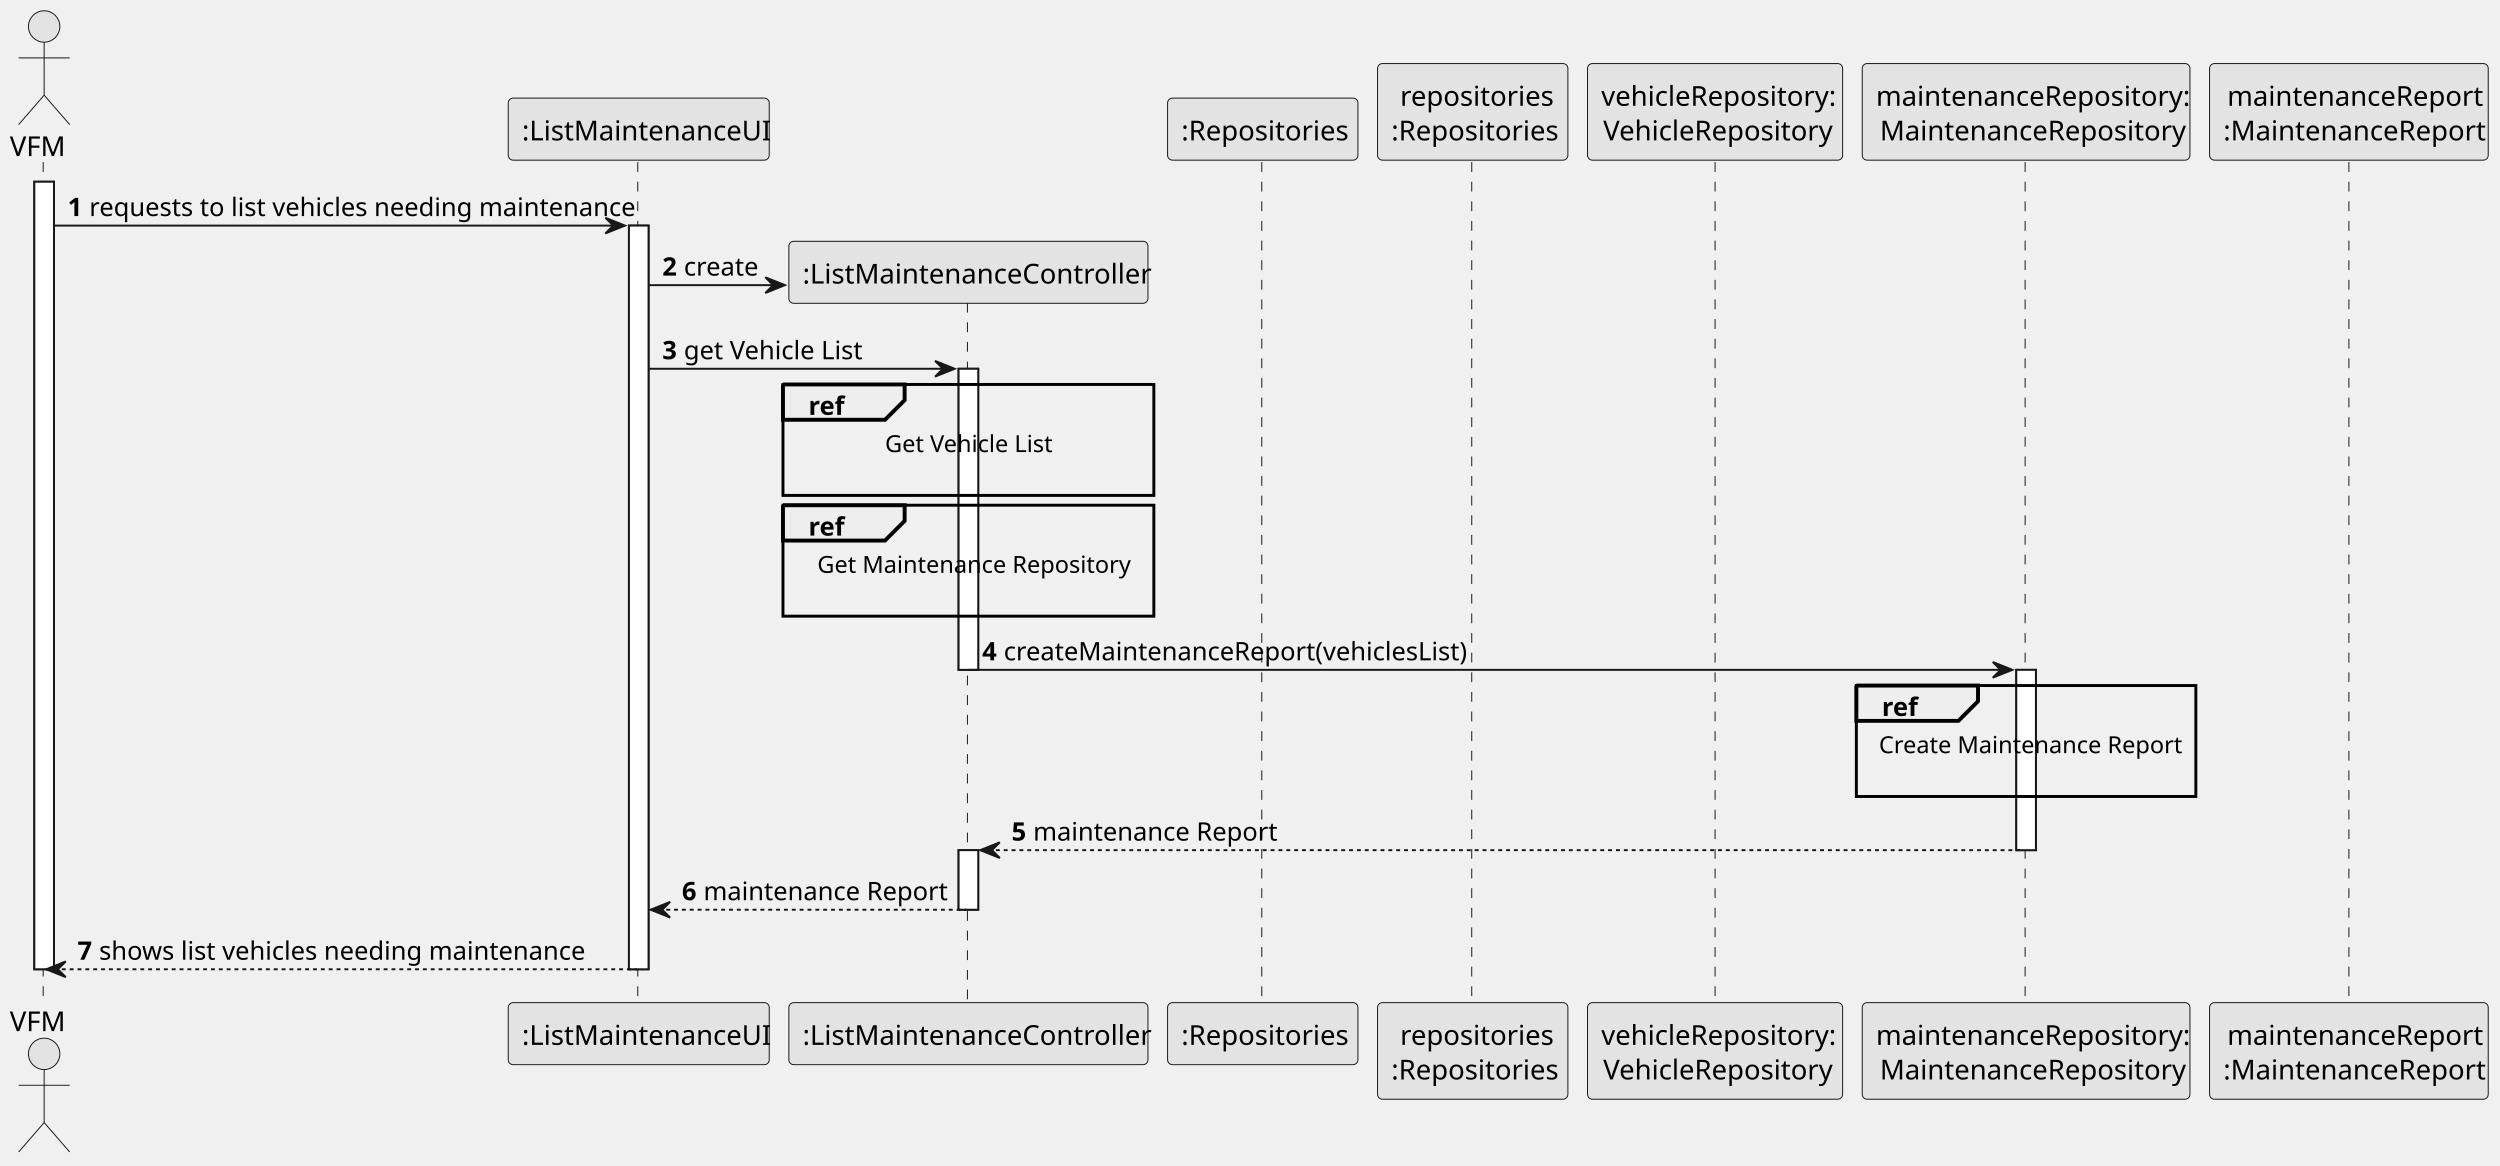
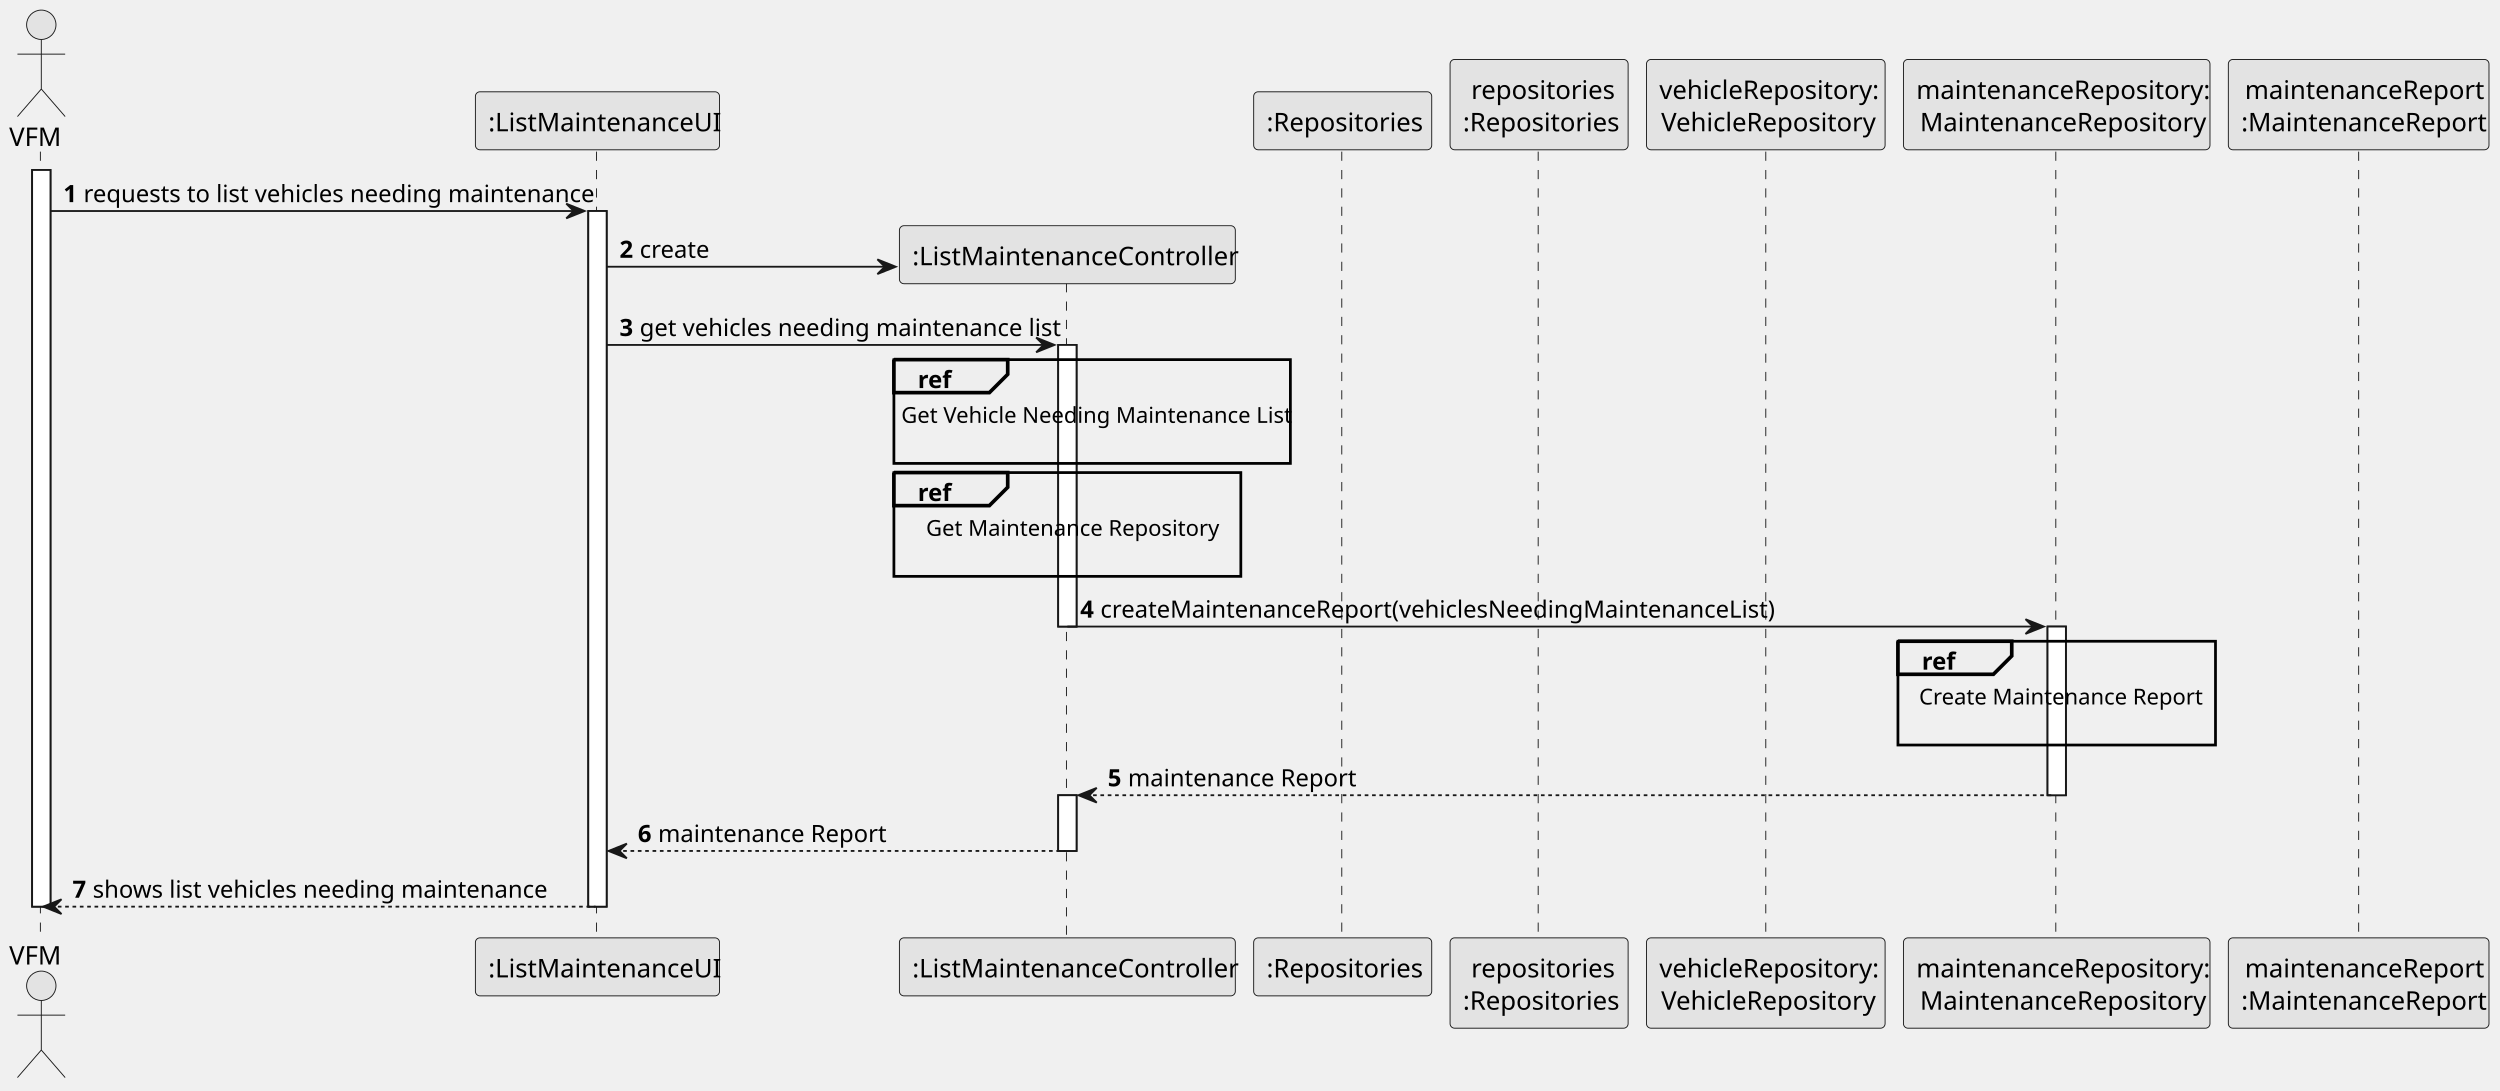
- <svg xmlns="http://www.w3.org/2000/svg" contentStyleType="text/css" height="594px" preserveAspectRatio="none" style="width:1274px;height:594px;background:#FFFFFF;" version="1.1" viewBox="0 0 1274 594" width="1274px" zoomAndPan="magnify">
+ <svg xmlns="http://www.w3.org/2000/svg" contentStyleType="text/css" height="594px" preserveAspectRatio="none" style="width:1362px;height:594px;background:#FFFFFF;" version="1.1" viewBox="0 0 1362 594" width="1362px" zoomAndPan="magnify">
  <defs />
  <g>
    <rect fill="#FFFFFF" height="401.336" style="stroke:#181818;stroke-width:1.0;" width="10" x="17.5" y="92.609" />
    <rect fill="#FFFFFF" height="378.984" style="stroke:#181818;stroke-width:1.0;" width="10" x="320.5" y="114.961" />
-     <rect fill="#FFFFFF" height="153.43" style="stroke:#181818;stroke-width:1.0;" width="10" x="488.5" y="187.922" />
-     <rect fill="#FFFFFF" height="30.352" style="stroke:#181818;stroke-width:1.0;" width="10" x="488.5" y="433.242" />
-     <rect fill="#FFFFFF" height="91.891" style="stroke:#181818;stroke-width:1.0;" width="10" x="1027.5" y="341.352" />
+     <rect fill="#FFFFFF" height="153.43" style="stroke:#181818;stroke-width:1.0;" width="10" x="576.5" y="187.922" />
+     <rect fill="#FFFFFF" height="30.352" style="stroke:#181818;stroke-width:1.0;" width="10" x="576.5" y="433.242" />
+     <rect fill="#FFFFFF" height="91.891" style="stroke:#181818;stroke-width:1.0;" width="10" x="1115.5" y="341.352" />
    <line style="stroke:#181818;stroke-width:0.5;stroke-dasharray:5.0,5.0;" x1="22" x2="22" y1="82.609" y2="511.945" />
    <line style="stroke:#181818;stroke-width:0.5;stroke-dasharray:5.0,5.0;" x1="325" x2="325" y1="82.609" y2="511.945" />
-     <line style="stroke:#181818;stroke-width:0.5;stroke-dasharray:5.0,5.0;" x1="493" x2="493" y1="154.266" y2="511.945" />
-     <line style="stroke:#181818;stroke-width:0.5;stroke-dasharray:5.0,5.0;" x1="643" x2="643" y1="82.609" y2="511.945" />
-     <line style="stroke:#181818;stroke-width:0.5;stroke-dasharray:5.0,5.0;" x1="750" x2="750" y1="82.609" y2="511.945" />
-     <line style="stroke:#181818;stroke-width:0.5;stroke-dasharray:5.0,5.0;" x1="874" x2="874" y1="82.609" y2="511.945" />
-     <line style="stroke:#181818;stroke-width:0.5;stroke-dasharray:5.0,5.0;" x1="1032" x2="1032" y1="82.609" y2="511.945" />
-     <line style="stroke:#181818;stroke-width:0.5;stroke-dasharray:5.0,5.0;" x1="1197" x2="1197" y1="82.609" y2="511.945" />
+     <line style="stroke:#181818;stroke-width:0.5;stroke-dasharray:5.0,5.0;" x1="581" x2="581" y1="154.266" y2="511.945" />
+     <line style="stroke:#181818;stroke-width:0.5;stroke-dasharray:5.0,5.0;" x1="731" x2="731" y1="82.609" y2="511.945" />
+     <line style="stroke:#181818;stroke-width:0.5;stroke-dasharray:5.0,5.0;" x1="838" x2="838" y1="82.609" y2="511.945" />
+     <line style="stroke:#181818;stroke-width:0.5;stroke-dasharray:5.0,5.0;" x1="962" x2="962" y1="82.609" y2="511.945" />
+     <line style="stroke:#181818;stroke-width:0.5;stroke-dasharray:5.0,5.0;" x1="1120" x2="1120" y1="82.609" y2="511.945" />
+     <line style="stroke:#181818;stroke-width:0.5;stroke-dasharray:5.0,5.0;" x1="1285" x2="1285" y1="82.609" y2="511.945" />
    <text fill="#000000" font-family="sans-serif" font-size="14" lengthAdjust="spacing" textLength="29" x="5" y="79.533">VFM</text>
    <ellipse cx="22.5" cy="13.5" fill="#E3E3E3" rx="8" ry="8" style="stroke:#181818;stroke-width:0.5;" />
    <path d="M22.5,21.5 L22.5,48.5 M9.5,29.5 L35.5,29.5 M22.5,48.5 L9.5,63.5 M22.5,48.5 L35.5,63.5 " fill="none" style="stroke:#181818;stroke-width:0.5;" />
    <text fill="#000000" font-family="sans-serif" font-size="14" lengthAdjust="spacing" textLength="29" x="5" y="525.479">VFM</text>
    <ellipse cx="22.5" cy="537.055" fill="#E3E3E3" rx="8" ry="8" style="stroke:#181818;stroke-width:0.5;" />
    <path d="M22.5,545.055 L22.5,572.055 M9.5,553.055 L35.5,553.055 M22.5,572.055 L9.5,587.055 M22.5,572.055 L35.5,587.055 " fill="none" style="stroke:#181818;stroke-width:0.5;" />
    <rect fill="#E3E3E3" height="31.609" rx="2.5" ry="2.5" style="stroke:#181818;stroke-width:0.5;" width="133" x="259" y="50" />
    <text fill="#000000" font-family="sans-serif" font-size="14" lengthAdjust="spacing" textLength="119" x="266" y="71.533">:ListMaintenanceUI</text>
    <rect fill="#E3E3E3" height="31.609" rx="2.5" ry="2.5" style="stroke:#181818;stroke-width:0.5;" width="133" x="259" y="510.945" />
    <text fill="#000000" font-family="sans-serif" font-size="14" lengthAdjust="spacing" textLength="119" x="266" y="532.479">:ListMaintenanceUI</text>
-     <rect fill="#E3E3E3" height="31.609" rx="2.5" ry="2.5" style="stroke:#181818;stroke-width:0.5;" width="183" x="402" y="510.945" />
-     <text fill="#000000" font-family="sans-serif" font-size="14" lengthAdjust="spacing" textLength="169" x="409" y="532.479">:ListMaintenanceController</text>
-     <rect fill="#E3E3E3" height="31.609" rx="2.5" ry="2.5" style="stroke:#181818;stroke-width:0.5;" width="97" x="595" y="50" />
-     <text fill="#000000" font-family="sans-serif" font-size="14" lengthAdjust="spacing" textLength="83" x="602" y="71.533">:Repositories</text>
-     <rect fill="#E3E3E3" height="31.609" rx="2.5" ry="2.5" style="stroke:#181818;stroke-width:0.5;" width="97" x="595" y="510.945" />
-     <text fill="#000000" font-family="sans-serif" font-size="14" lengthAdjust="spacing" textLength="83" x="602" y="532.479">:Repositories</text>
-     <rect fill="#E3E3E3" height="49.219" rx="2.5" ry="2.5" style="stroke:#181818;stroke-width:0.5;" width="97" x="702" y="32.391" />
-     <text fill="#000000" font-family="sans-serif" font-size="14" lengthAdjust="spacing" textLength="74" x="713.5" y="53.924">repositories</text>
-     <text fill="#000000" font-family="sans-serif" font-size="14" lengthAdjust="spacing" textLength="83" x="709" y="71.533">:Repositories</text>
-     <rect fill="#E3E3E3" height="49.219" rx="2.5" ry="2.5" style="stroke:#181818;stroke-width:0.5;" width="97" x="702" y="510.945" />
-     <text fill="#000000" font-family="sans-serif" font-size="14" lengthAdjust="spacing" textLength="74" x="713.5" y="532.479">repositories</text>
-     <text fill="#000000" font-family="sans-serif" font-size="14" lengthAdjust="spacing" textLength="83" x="709" y="550.088">:Repositories</text>
-     <rect fill="#E3E3E3" height="49.219" rx="2.5" ry="2.5" style="stroke:#181818;stroke-width:0.5;" width="130" x="809" y="32.391" />
-     <text fill="#000000" font-family="sans-serif" font-size="14" lengthAdjust="spacing" textLength="116" x="816" y="53.924">vehicleRepository:</text>
-     <text fill="#000000" font-family="sans-serif" font-size="14" lengthAdjust="spacing" textLength="114" x="817" y="71.533">VehicleRepository</text>
-     <rect fill="#E3E3E3" height="49.219" rx="2.5" ry="2.5" style="stroke:#181818;stroke-width:0.5;" width="130" x="809" y="510.945" />
-     <text fill="#000000" font-family="sans-serif" font-size="14" lengthAdjust="spacing" textLength="116" x="816" y="532.479">vehicleRepository:</text>
-     <text fill="#000000" font-family="sans-serif" font-size="14" lengthAdjust="spacing" textLength="114" x="817" y="550.088">VehicleRepository</text>
-     <rect fill="#E3E3E3" height="49.219" rx="2.5" ry="2.5" style="stroke:#181818;stroke-width:0.5;" width="167" x="949" y="32.391" />
-     <text fill="#000000" font-family="sans-serif" font-size="14" lengthAdjust="spacing" textLength="153" x="956" y="53.924">maintenanceRepository:</text>
-     <text fill="#000000" font-family="sans-serif" font-size="14" lengthAdjust="spacing" textLength="149" x="958" y="71.533">MaintenanceRepository</text>
-     <rect fill="#E3E3E3" height="49.219" rx="2.5" ry="2.5" style="stroke:#181818;stroke-width:0.5;" width="167" x="949" y="510.945" />
-     <text fill="#000000" font-family="sans-serif" font-size="14" lengthAdjust="spacing" textLength="153" x="956" y="532.479">maintenanceRepository:</text>
-     <text fill="#000000" font-family="sans-serif" font-size="14" lengthAdjust="spacing" textLength="149" x="958" y="550.088">MaintenanceRepository</text>
-     <rect fill="#E3E3E3" height="49.219" rx="2.5" ry="2.5" style="stroke:#181818;stroke-width:0.5;" width="142" x="1126" y="32.391" />
-     <text fill="#000000" font-family="sans-serif" font-size="14" lengthAdjust="spacing" textLength="124" x="1135" y="53.924">maintenanceReport</text>
-     <text fill="#000000" font-family="sans-serif" font-size="14" lengthAdjust="spacing" textLength="128" x="1133" y="71.533">:MaintenanceReport</text>
-     <rect fill="#E3E3E3" height="49.219" rx="2.5" ry="2.5" style="stroke:#181818;stroke-width:0.5;" width="142" x="1126" y="510.945" />
-     <text fill="#000000" font-family="sans-serif" font-size="14" lengthAdjust="spacing" textLength="124" x="1135" y="532.479">maintenanceReport</text>
-     <text fill="#000000" font-family="sans-serif" font-size="14" lengthAdjust="spacing" textLength="128" x="1133" y="550.088">:MaintenanceReport</text>
+     <rect fill="#E3E3E3" height="31.609" rx="2.5" ry="2.5" style="stroke:#181818;stroke-width:0.5;" width="183" x="490" y="510.945" />
+     <text fill="#000000" font-family="sans-serif" font-size="14" lengthAdjust="spacing" textLength="169" x="497" y="532.479">:ListMaintenanceController</text>
+     <rect fill="#E3E3E3" height="31.609" rx="2.5" ry="2.5" style="stroke:#181818;stroke-width:0.5;" width="97" x="683" y="50" />
+     <text fill="#000000" font-family="sans-serif" font-size="14" lengthAdjust="spacing" textLength="83" x="690" y="71.533">:Repositories</text>
+     <rect fill="#E3E3E3" height="31.609" rx="2.5" ry="2.5" style="stroke:#181818;stroke-width:0.5;" width="97" x="683" y="510.945" />
+     <text fill="#000000" font-family="sans-serif" font-size="14" lengthAdjust="spacing" textLength="83" x="690" y="532.479">:Repositories</text>
+     <rect fill="#E3E3E3" height="49.219" rx="2.5" ry="2.5" style="stroke:#181818;stroke-width:0.5;" width="97" x="790" y="32.391" />
+     <text fill="#000000" font-family="sans-serif" font-size="14" lengthAdjust="spacing" textLength="74" x="801.5" y="53.924">repositories</text>
+     <text fill="#000000" font-family="sans-serif" font-size="14" lengthAdjust="spacing" textLength="83" x="797" y="71.533">:Repositories</text>
+     <rect fill="#E3E3E3" height="49.219" rx="2.5" ry="2.5" style="stroke:#181818;stroke-width:0.5;" width="97" x="790" y="510.945" />
+     <text fill="#000000" font-family="sans-serif" font-size="14" lengthAdjust="spacing" textLength="74" x="801.5" y="532.479">repositories</text>
+     <text fill="#000000" font-family="sans-serif" font-size="14" lengthAdjust="spacing" textLength="83" x="797" y="550.088">:Repositories</text>
+     <rect fill="#E3E3E3" height="49.219" rx="2.5" ry="2.5" style="stroke:#181818;stroke-width:0.5;" width="130" x="897" y="32.391" />
+     <text fill="#000000" font-family="sans-serif" font-size="14" lengthAdjust="spacing" textLength="116" x="904" y="53.924">vehicleRepository:</text>
+     <text fill="#000000" font-family="sans-serif" font-size="14" lengthAdjust="spacing" textLength="114" x="905" y="71.533">VehicleRepository</text>
+     <rect fill="#E3E3E3" height="49.219" rx="2.5" ry="2.5" style="stroke:#181818;stroke-width:0.5;" width="130" x="897" y="510.945" />
+     <text fill="#000000" font-family="sans-serif" font-size="14" lengthAdjust="spacing" textLength="116" x="904" y="532.479">vehicleRepository:</text>
+     <text fill="#000000" font-family="sans-serif" font-size="14" lengthAdjust="spacing" textLength="114" x="905" y="550.088">VehicleRepository</text>
+     <rect fill="#E3E3E3" height="49.219" rx="2.5" ry="2.5" style="stroke:#181818;stroke-width:0.5;" width="167" x="1037" y="32.391" />
+     <text fill="#000000" font-family="sans-serif" font-size="14" lengthAdjust="spacing" textLength="153" x="1044" y="53.924">maintenanceRepository:</text>
+     <text fill="#000000" font-family="sans-serif" font-size="14" lengthAdjust="spacing" textLength="149" x="1046" y="71.533">MaintenanceRepository</text>
+     <rect fill="#E3E3E3" height="49.219" rx="2.5" ry="2.5" style="stroke:#181818;stroke-width:0.5;" width="167" x="1037" y="510.945" />
+     <text fill="#000000" font-family="sans-serif" font-size="14" lengthAdjust="spacing" textLength="153" x="1044" y="532.479">maintenanceRepository:</text>
+     <text fill="#000000" font-family="sans-serif" font-size="14" lengthAdjust="spacing" textLength="149" x="1046" y="550.088">MaintenanceRepository</text>
+     <rect fill="#E3E3E3" height="49.219" rx="2.5" ry="2.5" style="stroke:#181818;stroke-width:0.5;" width="142" x="1214" y="32.391" />
+     <text fill="#000000" font-family="sans-serif" font-size="14" lengthAdjust="spacing" textLength="124" x="1223" y="53.924">maintenanceReport</text>
+     <text fill="#000000" font-family="sans-serif" font-size="14" lengthAdjust="spacing" textLength="128" x="1221" y="71.533">:MaintenanceReport</text>
+     <rect fill="#E3E3E3" height="49.219" rx="2.5" ry="2.5" style="stroke:#181818;stroke-width:0.5;" width="142" x="1214" y="510.945" />
+     <text fill="#000000" font-family="sans-serif" font-size="14" lengthAdjust="spacing" textLength="124" x="1223" y="532.479">maintenanceReport</text>
+     <text fill="#000000" font-family="sans-serif" font-size="14" lengthAdjust="spacing" textLength="128" x="1221" y="550.088">:MaintenanceReport</text>
    <rect fill="#FFFFFF" height="401.336" style="stroke:#181818;stroke-width:1.0;" width="10" x="17.5" y="92.609" />
    <rect fill="#FFFFFF" height="378.984" style="stroke:#181818;stroke-width:1.0;" width="10" x="320.5" y="114.961" />
-     <rect fill="#FFFFFF" height="153.43" style="stroke:#181818;stroke-width:1.0;" width="10" x="488.5" y="187.922" />
-     <rect fill="#FFFFFF" height="30.352" style="stroke:#181818;stroke-width:1.0;" width="10" x="488.5" y="433.242" />
-     <rect fill="#FFFFFF" height="91.891" style="stroke:#181818;stroke-width:1.0;" width="10" x="1027.5" y="341.352" />
+     <rect fill="#FFFFFF" height="153.43" style="stroke:#181818;stroke-width:1.0;" width="10" x="576.5" y="187.922" />
+     <rect fill="#FFFFFF" height="30.352" style="stroke:#181818;stroke-width:1.0;" width="10" x="576.5" y="433.242" />
+     <rect fill="#FFFFFF" height="91.891" style="stroke:#181818;stroke-width:1.0;" width="10" x="1115.5" y="341.352" />
    <polygon fill="#181818" points="308.5,110.961,318.5,114.961,308.5,118.961,312.5,114.961" style="stroke:#181818;stroke-width:1.0;" />
    <line style="stroke:#181818;stroke-width:1.0;" x1="27.5" x2="314.5" y1="114.961" y2="114.961" />
    <text fill="#000000" font-family="sans-serif" font-size="13" font-weight="bold" lengthAdjust="spacing" textLength="7" x="34.5" y="110.105">1</text>
    <text fill="#000000" font-family="sans-serif" font-size="13" lengthAdjust="spacing" textLength="263" x="45.5" y="110.105">requests to list vehicles needing maintenance</text>
-     <polygon fill="#181818" points="390,141.312,400,145.312,390,149.312,394,145.312" style="stroke:#181818;stroke-width:1.0;" />
-     <line style="stroke:#181818;stroke-width:1.0;" x1="330.5" x2="396" y1="145.312" y2="145.312" />
+     <polygon fill="#181818" points="478,141.312,488,145.312,478,149.312,482,145.312" style="stroke:#181818;stroke-width:1.0;" />
+     <line style="stroke:#181818;stroke-width:1.0;" x1="330.5" x2="484" y1="145.312" y2="145.312" />
    <text fill="#000000" font-family="sans-serif" font-size="13" font-weight="bold" lengthAdjust="spacing" textLength="7" x="337.5" y="140.456">2</text>
    <text fill="#000000" font-family="sans-serif" font-size="13" lengthAdjust="spacing" textLength="36" x="348.5" y="140.456">create</text>
-     <rect fill="#E3E3E3" height="31.609" rx="2.5" ry="2.5" style="stroke:#181818;stroke-width:0.5;" width="183" x="402" y="122.961" />
-     <text fill="#000000" font-family="sans-serif" font-size="14" lengthAdjust="spacing" textLength="169" x="409" y="144.494">:ListMaintenanceController</text>
-     <polygon fill="#181818" points="476.5,183.922,486.5,187.922,476.5,191.922,480.5,187.922" style="stroke:#181818;stroke-width:1.0;" />
-     <line style="stroke:#181818;stroke-width:1.0;" x1="330.5" x2="482.5" y1="187.922" y2="187.922" />
+     <rect fill="#E3E3E3" height="31.609" rx="2.5" ry="2.5" style="stroke:#181818;stroke-width:0.5;" width="183" x="490" y="122.961" />
+     <text fill="#000000" font-family="sans-serif" font-size="14" lengthAdjust="spacing" textLength="169" x="497" y="144.494">:ListMaintenanceController</text>
+     <polygon fill="#181818" points="564.5,183.922,574.5,187.922,564.5,191.922,568.5,187.922" style="stroke:#181818;stroke-width:1.0;" />
+     <line style="stroke:#181818;stroke-width:1.0;" x1="330.5" x2="570.5" y1="187.922" y2="187.922" />
    <text fill="#000000" font-family="sans-serif" font-size="13" font-weight="bold" lengthAdjust="spacing" textLength="7" x="337.5" y="183.065">3</text>
-     <text fill="#000000" font-family="sans-serif" font-size="13" lengthAdjust="spacing" textLength="90" x="348.5" y="183.065">get Vehicle List</text>
-     <rect fill="none" height="56.539" style="stroke:#000000;stroke-width:1.5;" width="189" x="399" y="195.922" />
-     <path d="M399,195.922 L461,195.922 L461,203.922 L451,213.922 L399,213.922 L399,195.922 " fill="#EEEEEE" style="stroke:#000000;stroke-width:2.0;" />
-     <text fill="#000000" font-family="sans-serif" font-size="13" font-weight="bold" lengthAdjust="spacing" textLength="17" x="412" y="211.417">ref</text>
-     <text fill="#000000" font-family="sans-serif" font-size="12" lengthAdjust="spacing" textLength="85" x="451" y="230.379">Get Vehicle List</text>
-     <text fill="#000000" font-family="sans-serif" font-size="12" lengthAdjust="spacing" textLength="3" x="492" y="245.473"> </text>
-     <rect fill="none" height="56.539" style="stroke:#000000;stroke-width:1.5;" width="189" x="399" y="257.461" />
-     <path d="M399,257.461 L461,257.461 L461,265.461 L451,275.461 L399,275.461 L399,257.461 " fill="#EEEEEE" style="stroke:#000000;stroke-width:2.0;" />
-     <text fill="#000000" font-family="sans-serif" font-size="13" font-weight="bold" lengthAdjust="spacing" textLength="17" x="412" y="272.956">ref</text>
-     <text fill="#000000" font-family="sans-serif" font-size="12" lengthAdjust="spacing" textLength="154" x="416.5" y="291.918">Get Maintenance Repository</text>
-     <text fill="#000000" font-family="sans-serif" font-size="12" lengthAdjust="spacing" textLength="3" x="492" y="307.012"> </text>
-     <polygon fill="#181818" points="1015.5,337.352,1025.5,341.352,1015.5,345.352,1019.5,341.352" style="stroke:#181818;stroke-width:1.0;" />
-     <line style="stroke:#181818;stroke-width:1.0;" x1="493.5" x2="1021.5" y1="341.352" y2="341.352" />
-     <text fill="#000000" font-family="sans-serif" font-size="13" font-weight="bold" lengthAdjust="spacing" textLength="7" x="500.5" y="336.495">4</text>
-     <text fill="#000000" font-family="sans-serif" font-size="13" lengthAdjust="spacing" textLength="223" x="511.5" y="336.495">createMaintenanceReport(vehiclesList)</text>
-     <rect fill="none" height="56.539" style="stroke:#000000;stroke-width:1.5;" width="173" x="946" y="349.352" />
-     <path d="M946,349.352 L1008,349.352 L1008,357.352 L998,367.352 L946,367.352 L946,349.352 " fill="#EEEEEE" style="stroke:#000000;stroke-width:2.0;" />
-     <text fill="#000000" font-family="sans-serif" font-size="13" font-weight="bold" lengthAdjust="spacing" textLength="17" x="959" y="364.847">ref</text>
-     <text fill="#000000" font-family="sans-serif" font-size="12" lengthAdjust="spacing" textLength="150" x="957.5" y="383.809">Create Maintenance Report</text>
-     <text fill="#000000" font-family="sans-serif" font-size="12" lengthAdjust="spacing" textLength="3" x="1031" y="398.902"> </text>
-     <polygon fill="#181818" points="509.5,429.242,499.5,433.242,509.5,437.242,505.5,433.242" style="stroke:#181818;stroke-width:1.0;" />
-     <line style="stroke:#181818;stroke-width:1.0;stroke-dasharray:2.0,2.0;" x1="503.5" x2="1031.5" y1="433.242" y2="433.242" />
-     <text fill="#000000" font-family="sans-serif" font-size="13" font-weight="bold" lengthAdjust="spacing" textLength="7" x="515.5" y="428.386">5</text>
-     <text fill="#000000" font-family="sans-serif" font-size="13" lengthAdjust="spacing" textLength="116" x="526.5" y="428.386">maintenance Report</text>
+     <text fill="#000000" font-family="sans-serif" font-size="13" lengthAdjust="spacing" textLength="216" x="348.5" y="183.065">get vehicles needing maintenance list</text>
+     <rect fill="none" height="56.539" style="stroke:#000000;stroke-width:1.5;" width="216" x="487" y="195.922" />
+     <path d="M487,195.922 L549,195.922 L549,203.922 L539,213.922 L487,213.922 L487,195.922 " fill="#EEEEEE" style="stroke:#000000;stroke-width:2.0;" />
+     <text fill="#000000" font-family="sans-serif" font-size="13" font-weight="bold" lengthAdjust="spacing" textLength="17" x="500" y="211.417">ref</text>
+     <text fill="#000000" font-family="sans-serif" font-size="12" lengthAdjust="spacing" textLength="208" x="491" y="230.379">Get Vehicle Needing Maintenance List</text>
+     <text fill="#000000" font-family="sans-serif" font-size="12" lengthAdjust="spacing" textLength="3" x="593.5" y="245.473"> </text>
+     <rect fill="none" height="56.539" style="stroke:#000000;stroke-width:1.5;" width="189" x="487" y="257.461" />
+     <path d="M487,257.461 L549,257.461 L549,265.461 L539,275.461 L487,275.461 L487,257.461 " fill="#EEEEEE" style="stroke:#000000;stroke-width:2.0;" />
+     <text fill="#000000" font-family="sans-serif" font-size="13" font-weight="bold" lengthAdjust="spacing" textLength="17" x="500" y="272.956">ref</text>
+     <text fill="#000000" font-family="sans-serif" font-size="12" lengthAdjust="spacing" textLength="154" x="504.5" y="291.918">Get Maintenance Repository</text>
+     <text fill="#000000" font-family="sans-serif" font-size="12" lengthAdjust="spacing" textLength="3" x="580" y="307.012"> </text>
+     <polygon fill="#181818" points="1103.5,337.352,1113.5,341.352,1103.5,345.352,1107.5,341.352" style="stroke:#181818;stroke-width:1.0;" />
+     <line style="stroke:#181818;stroke-width:1.0;" x1="581.5" x2="1109.5" y1="341.352" y2="341.352" />
+     <text fill="#000000" font-family="sans-serif" font-size="13" font-weight="bold" lengthAdjust="spacing" textLength="7" x="588.5" y="336.495">4</text>
+     <text fill="#000000" font-family="sans-serif" font-size="13" lengthAdjust="spacing" textLength="344" x="599.5" y="336.495">createMaintenanceReport(vehiclesNeedingMaintenanceList)</text>
+     <rect fill="none" height="56.539" style="stroke:#000000;stroke-width:1.5;" width="173" x="1034" y="349.352" />
+     <path d="M1034,349.352 L1096,349.352 L1096,357.352 L1086,367.352 L1034,367.352 L1034,349.352 " fill="#EEEEEE" style="stroke:#000000;stroke-width:2.0;" />
+     <text fill="#000000" font-family="sans-serif" font-size="13" font-weight="bold" lengthAdjust="spacing" textLength="17" x="1047" y="364.847">ref</text>
+     <text fill="#000000" font-family="sans-serif" font-size="12" lengthAdjust="spacing" textLength="150" x="1045.5" y="383.809">Create Maintenance Report</text>
+     <text fill="#000000" font-family="sans-serif" font-size="12" lengthAdjust="spacing" textLength="3" x="1119" y="398.902"> </text>
+     <polygon fill="#181818" points="597.5,429.242,587.5,433.242,597.5,437.242,593.5,433.242" style="stroke:#181818;stroke-width:1.0;" />
+     <line style="stroke:#181818;stroke-width:1.0;stroke-dasharray:2.0,2.0;" x1="591.5" x2="1119.5" y1="433.242" y2="433.242" />
+     <text fill="#000000" font-family="sans-serif" font-size="13" font-weight="bold" lengthAdjust="spacing" textLength="7" x="603.5" y="428.386">5</text>
+     <text fill="#000000" font-family="sans-serif" font-size="13" lengthAdjust="spacing" textLength="116" x="614.5" y="428.386">maintenance Report</text>
    <polygon fill="#181818" points="341.5,459.594,331.5,463.594,341.5,467.594,337.5,463.594" style="stroke:#181818;stroke-width:1.0;" />
-     <line style="stroke:#181818;stroke-width:1.0;stroke-dasharray:2.0,2.0;" x1="335.5" x2="492.5" y1="463.594" y2="463.594" />
+     <line style="stroke:#181818;stroke-width:1.0;stroke-dasharray:2.0,2.0;" x1="335.5" x2="580.5" y1="463.594" y2="463.594" />
    <text fill="#000000" font-family="sans-serif" font-size="13" font-weight="bold" lengthAdjust="spacing" textLength="7" x="347.5" y="458.737">6</text>
    <text fill="#000000" font-family="sans-serif" font-size="13" lengthAdjust="spacing" textLength="116" x="358.5" y="458.737">maintenance Report</text>
    <polygon fill="#181818" points="33.5,489.945,23.5,493.945,33.5,497.945,29.5,493.945" style="stroke:#181818;stroke-width:1.0;" />
    <line style="stroke:#181818;stroke-width:1.0;stroke-dasharray:2.0,2.0;" x1="27.5" x2="324.5" y1="493.945" y2="493.945" />
    <text fill="#000000" font-family="sans-serif" font-size="13" font-weight="bold" lengthAdjust="spacing" textLength="7" x="39.5" y="489.089">7</text>
    <text fill="#000000" font-family="sans-serif" font-size="13" lengthAdjust="spacing" textLength="235" x="50.5" y="489.089">shows list vehicles needing maintenance</text>
  </g>
</svg>
